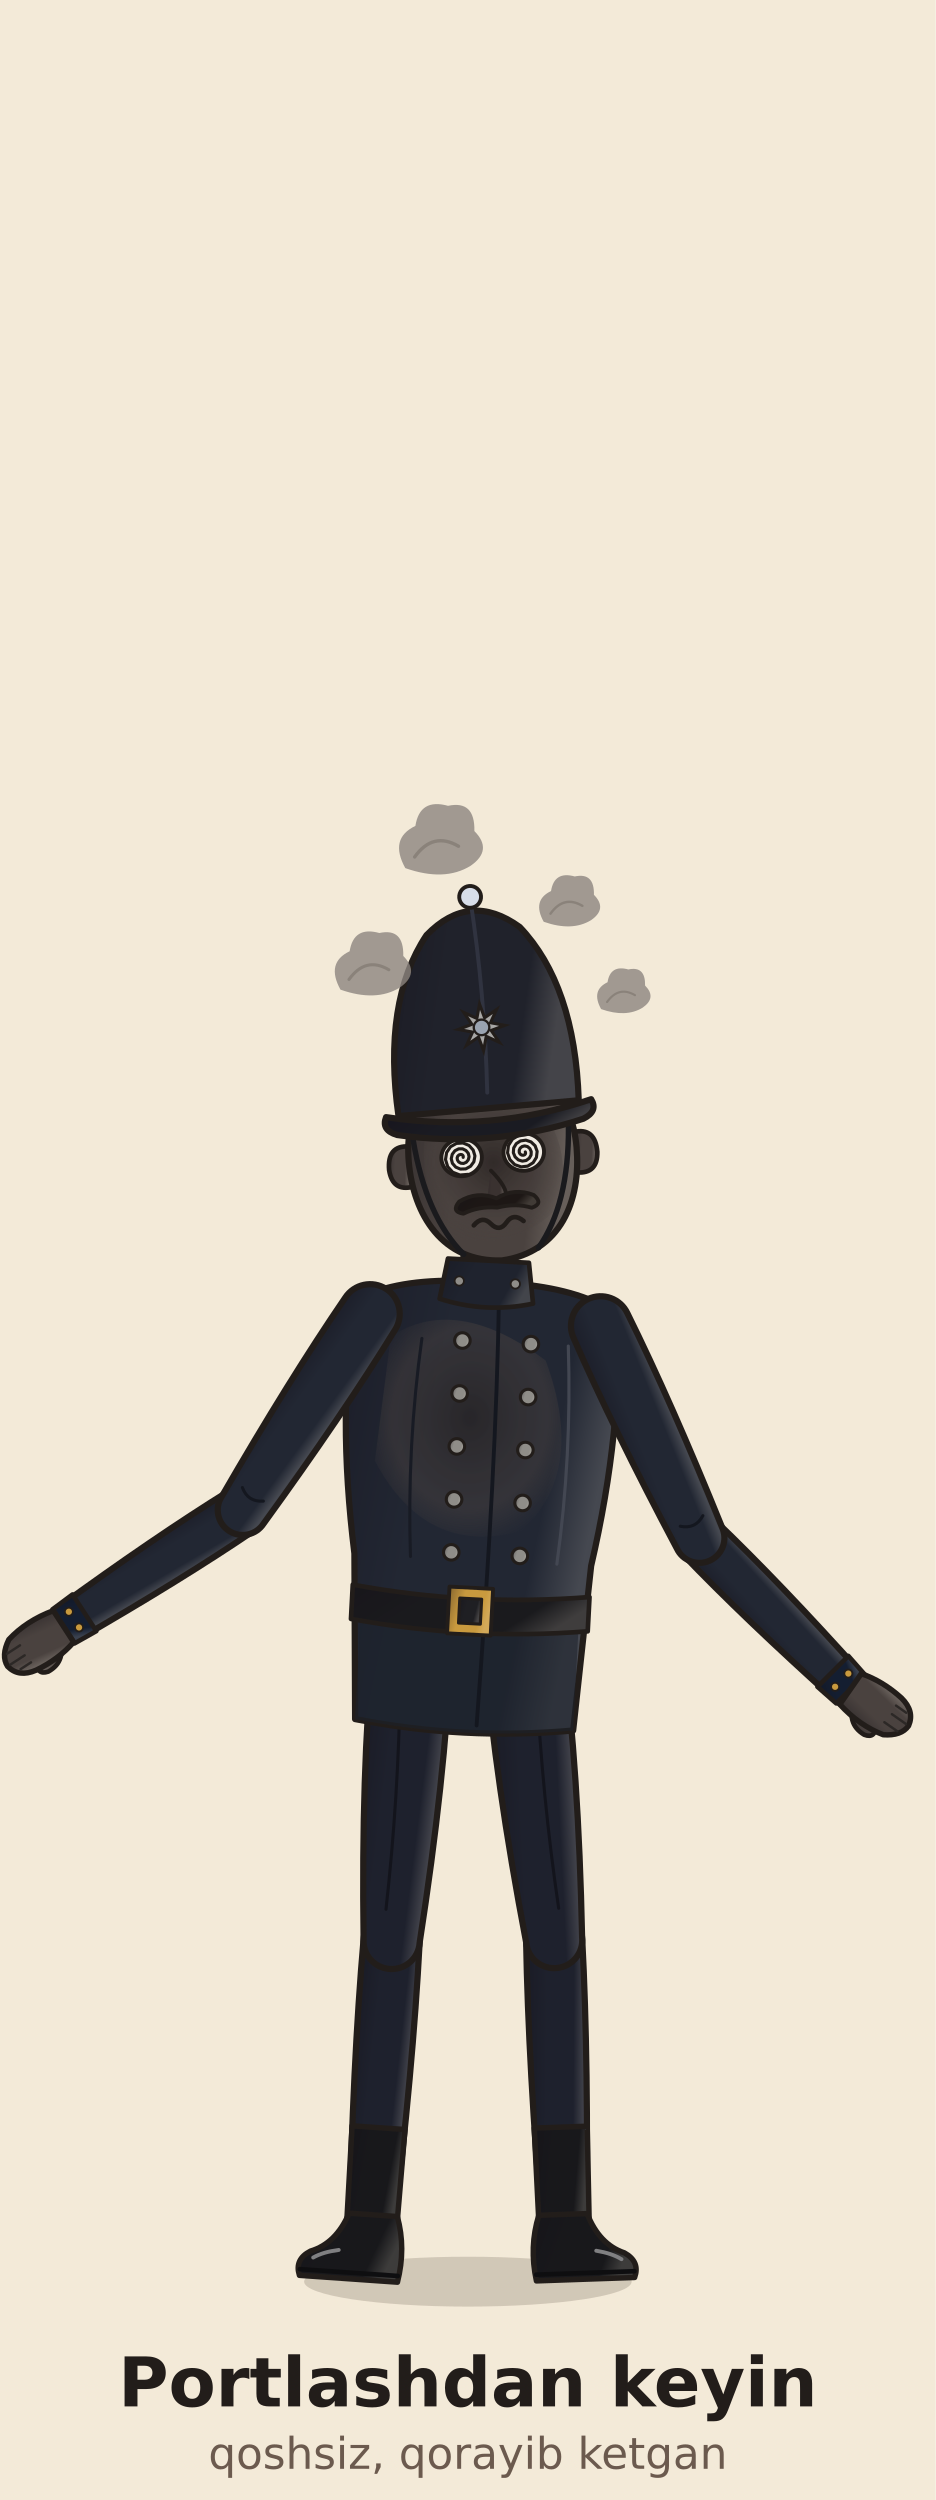
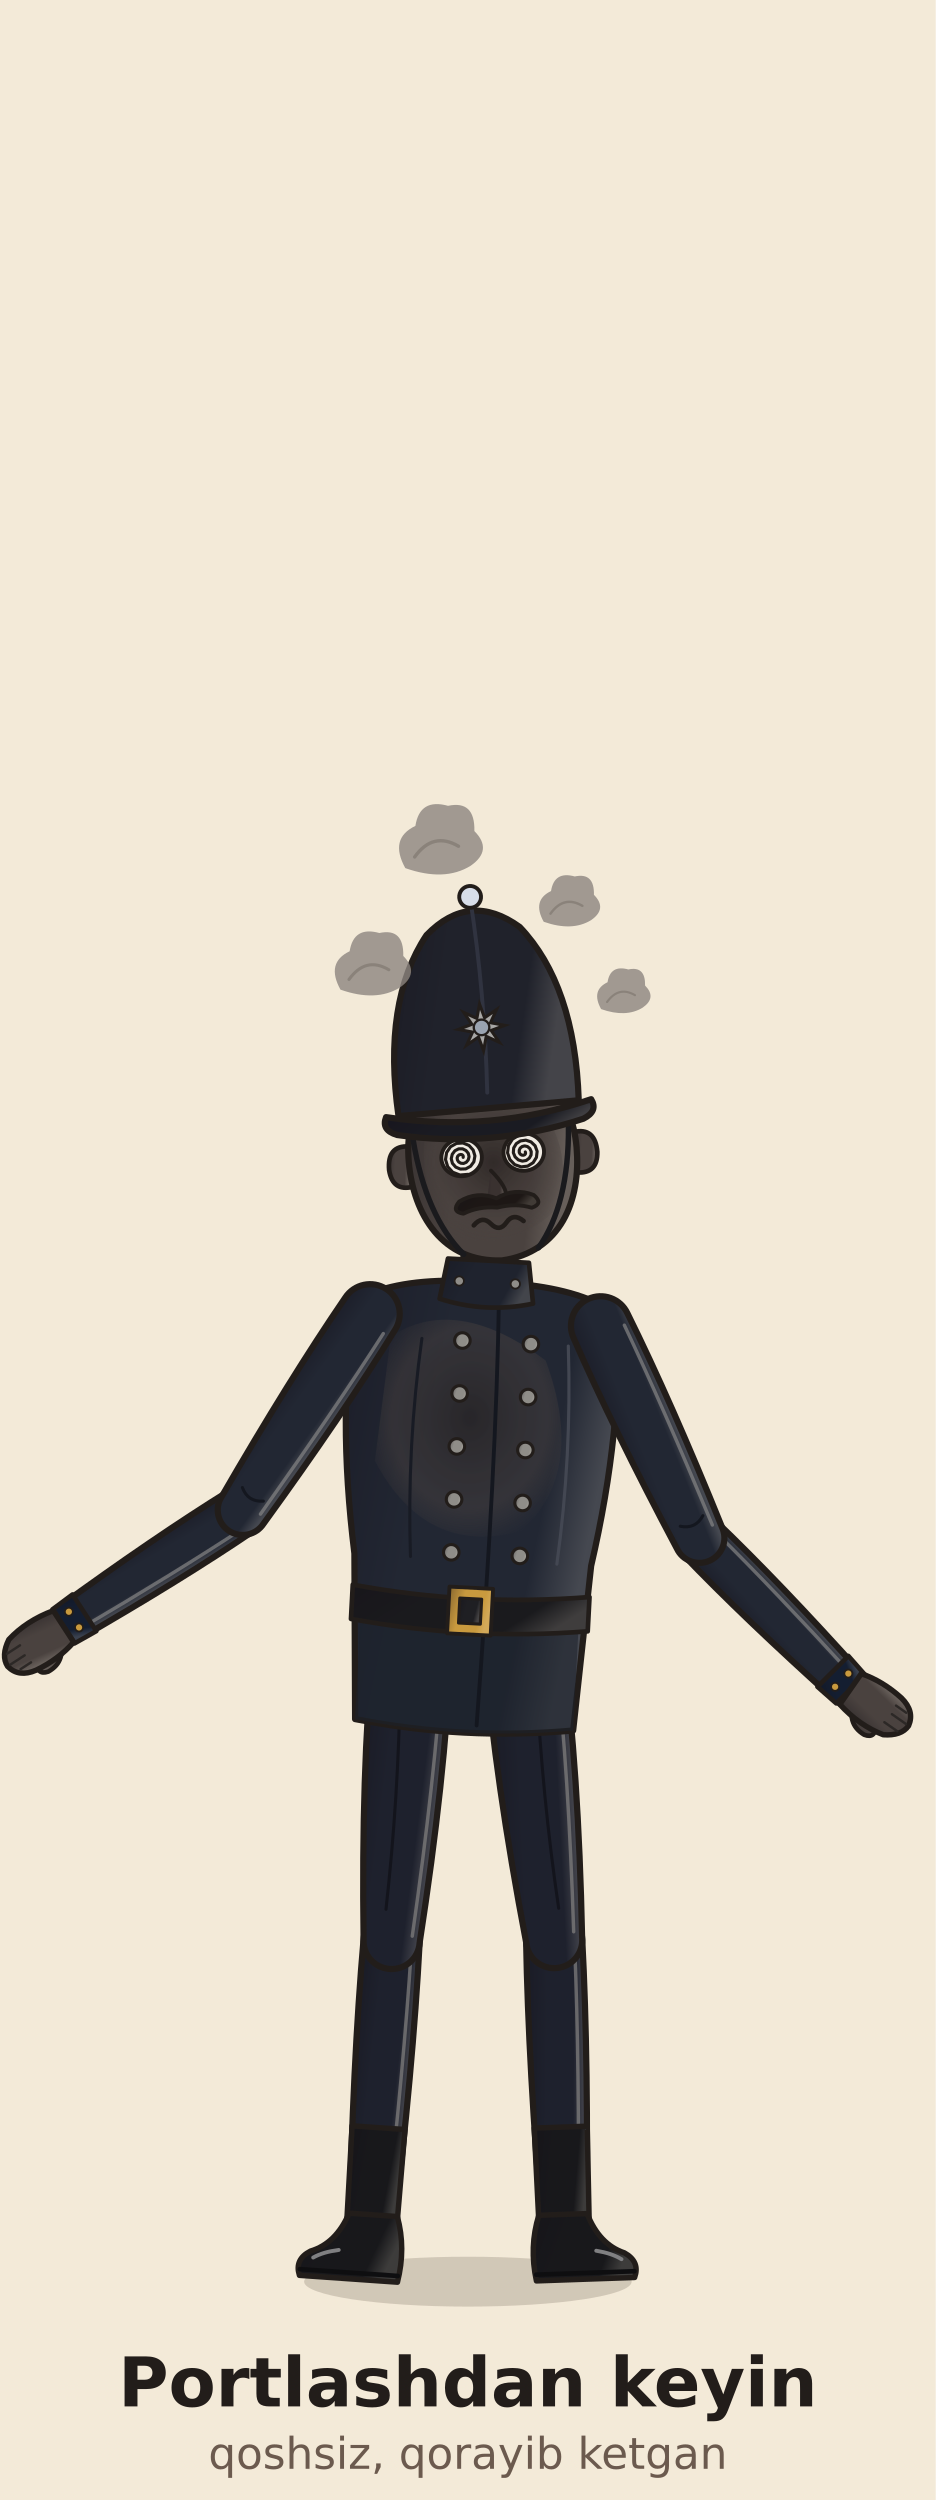
<svg xmlns="http://www.w3.org/2000/svg" viewBox="-300 -1060 600 1603" width="600" height="1603">
  <defs>
    <radialGradient id="soot" cx="0.5" cy="0.45" r="0.6">
      <stop offset="0" stop-color="#2b2523" stop-opacity="0.95" />
      <stop offset="0.7" stop-color="#4a423f" stop-opacity="0.7" />
      <stop offset="1" stop-color="#4a423f" stop-opacity="0" />
    </radialGradient>
    <linearGradient id="gh_151f33" x1="0" y1="0" x2="1" y2="0.25">
      <stop offset="0" stop-color="#141929" />
      <stop offset="0.38" stop-color="#151f33" />
      <stop offset="0.82" stop-color="#151f33" />
      <stop offset="1" stop-color="#3a4150" />
    </linearGradient>
    <linearGradient id="gh_18181b" x1="0" y1="0" x2="1" y2="0.25">
      <stop offset="0" stop-color="#16151a" />
      <stop offset="0.38" stop-color="#18181b" />
      <stop offset="0.82" stop-color="#18181b" />
      <stop offset="1" stop-color="#3d3c3b" />
    </linearGradient>
    <linearGradient id="gh_e8be9c" x1="0" y1="0" x2="1" y2="0.25">
      <stop offset="0" stop-color="#9a7e6b" />
      <stop offset="0.38" stop-color="#e8be9c" />
      <stop offset="0.82" stop-color="#e8be9c" />
      <stop offset="1" stop-color="#ecc7a8" />
    </linearGradient>
    <linearGradient id="gh_6e2a2a" x1="0" y1="0" x2="1" y2="0.25">
      <stop offset="0" stop-color="#4c2023" />
      <stop offset="0.38" stop-color="#6e2a2a" />
      <stop offset="0.82" stop-color="#6e2a2a" />
      <stop offset="1" stop-color="#854b48" />
    </linearGradient>
    <linearGradient id="gh_3b2a1f" x1="0" y1="0" x2="1" y2="0.25">
      <stop offset="0" stop-color="#2c201c" />
      <stop offset="0.38" stop-color="#3b2a1f" />
      <stop offset="0.82" stop-color="#3b2a1f" />
      <stop offset="1" stop-color="#5a4b3f" />
    </linearGradient>
    <linearGradient id="gh_162033" x1="0" y1="0" x2="1" y2="0.25">
      <stop offset="0" stop-color="#151a29" />
      <stop offset="0.38" stop-color="#162033" />
      <stop offset="0.82" stop-color="#162033" />
      <stop offset="1" stop-color="#3b4250" />
    </linearGradient>
    <linearGradient id="gh_121a29" x1="0" y1="0" x2="1" y2="0.25">
      <stop offset="0" stop-color="#121623" />
      <stop offset="0.38" stop-color="#121a29" />
      <stop offset="0.82" stop-color="#121a29" />
      <stop offset="1" stop-color="#383d47" />
    </linearGradient>
    <linearGradient id="gh_d8dee9" x1="0" y1="0" x2="1" y2="0.25">
      <stop offset="0" stop-color="#90929d" />
      <stop offset="0.38" stop-color="#d8dee9" />
      <stop offset="0.82" stop-color="#d8dee9" />
      <stop offset="1" stop-color="#dee2e9" />
    </linearGradient>
    <linearGradient id="gh_1b2840" x1="0" y1="0" x2="1" y2="0.25">
      <stop offset="0" stop-color="#181f31" />
      <stop offset="0.38" stop-color="#1b2840" />
      <stop offset="0.82" stop-color="#1b2840" />
      <stop offset="1" stop-color="#3f495b" />
    </linearGradient>
    <linearGradient id="gh_141e31" x1="0" y1="0" x2="1" y2="0.25">
      <stop offset="0" stop-color="#131928" />
      <stop offset="0.38" stop-color="#141e31" />
      <stop offset="0.82" stop-color="#141e31" />
      <stop offset="1" stop-color="#3a414e" />
    </linearGradient>
    <linearGradient id="gh_dce2ec" x1="0" y1="0" x2="1" y2="0.25">
      <stop offset="0" stop-color="#92959e" />
      <stop offset="0.38" stop-color="#dce2ec" />
      <stop offset="0.82" stop-color="#dce2ec" />
      <stop offset="1" stop-color="#e2e5eb" />
    </linearGradient>
    <linearGradient id="gh_18243a" x1="0" y1="0" x2="1" y2="0.25">
      <stop offset="0" stop-color="#161d2e" />
      <stop offset="0.38" stop-color="#18243a" />
      <stop offset="0.82" stop-color="#18243a" />
      <stop offset="1" stop-color="#3d4656" />
    </linearGradient>
    <linearGradient id="gh_1a1a1d" x1="0" y1="0" x2="1" y2="0.25">
      <stop offset="0" stop-color="#18161b" />
      <stop offset="0.38" stop-color="#1a1a1d" />
      <stop offset="0.82" stop-color="#1a1a1d" />
      <stop offset="1" stop-color="#3f3d3d" />
    </linearGradient>
    <linearGradient id="gh_c99a3e" x1="0" y1="0" x2="1" y2="0.25">
      <stop offset="0" stop-color="#876730" />
      <stop offset="0.38" stop-color="#c99a3e" />
      <stop offset="0.82" stop-color="#c99a3e" />
      <stop offset="1" stop-color="#d2a959" />
    </linearGradient>
    <linearGradient id="gh_1f1f23" x1="0" y1="0" x2="1" y2="0.25">
      <stop offset="0" stop-color="#1a191f" />
      <stop offset="0.38" stop-color="#1f1f23" />
      <stop offset="0.82" stop-color="#1f1f23" />
      <stop offset="1" stop-color="#434142" />
    </linearGradient>
    <linearGradient id="gh_1e212d" x1="0" y1="0" x2="1" y2="0.25">
      <stop offset="0" stop-color="#1a1b25" />
      <stop offset="0.38" stop-color="#1e212d" />
      <stop offset="0.82" stop-color="#1e212d" />
      <stop offset="1" stop-color="#42434b" />
    </linearGradient>
    <linearGradient id="gh_4a423f" x1="0" y1="0" x2="1" y2="0.25">
      <stop offset="0" stop-color="#363030" />
      <stop offset="0.38" stop-color="#4a423f" />
      <stop offset="0.82" stop-color="#4a423f" />
      <stop offset="1" stop-color="#675f5a" />
    </linearGradient>
    <linearGradient id="gh_3a3230" x1="0" y1="0" x2="1" y2="0.25">
      <stop offset="0" stop-color="#2c2528" />
      <stop offset="0.38" stop-color="#3a3230" />
      <stop offset="0.82" stop-color="#3a3230" />
      <stop offset="1" stop-color="#5a514d" />
    </linearGradient>
    <linearGradient id="gh_1d1715" x1="0" y1="0" x2="1" y2="0.25">
      <stop offset="0" stop-color="#191516" />
      <stop offset="0.38" stop-color="#1d1715" />
      <stop offset="0.82" stop-color="#1d1715" />
      <stop offset="1" stop-color="#413b36" />
    </linearGradient>
    <linearGradient id="gh_20222b" x1="0" y1="0" x2="1" y2="0.25">
      <stop offset="0" stop-color="#1b1b24" />
      <stop offset="0.38" stop-color="#20222b" />
      <stop offset="0.82" stop-color="#20222b" />
      <stop offset="1" stop-color="#444449" />
    </linearGradient>
    <linearGradient id="gh_1a1b22" x1="0" y1="0" x2="1" y2="0.25">
      <stop offset="0" stop-color="#18161e" />
      <stop offset="0.38" stop-color="#1a1b22" />
      <stop offset="0.82" stop-color="#1a1b22" />
      <stop offset="1" stop-color="#3f3e41" />
    </linearGradient>
    <linearGradient id="gh_a9a8a6" x1="0" y1="0" x2="1" y2="0.25">
      <stop offset="0" stop-color="#727072" />
      <stop offset="0.38" stop-color="#a9a8a6" />
      <stop offset="0.82" stop-color="#a9a8a6" />
      <stop offset="1" stop-color="#b7b4b0" />
    </linearGradient>
    <linearGradient id="gh_222733" x1="0" y1="0" x2="1" y2="0.25">
      <stop offset="0" stop-color="#1c1e29" />
      <stop offset="0.38" stop-color="#222733" />
      <stop offset="0.82" stop-color="#222733" />
      <stop offset="1" stop-color="#454850" />
    </linearGradient>
    <linearGradient id="gh_8f8d88" x1="0" y1="0" x2="1" y2="0.25">
      <stop offset="0" stop-color="#625f5f" />
      <stop offset="0.38" stop-color="#8f8d88" />
      <stop offset="0.82" stop-color="#8f8d88" />
      <stop offset="1" stop-color="#a19e97" />
    </linearGradient>
    <linearGradient id="gh_1f232e" x1="0" y1="0" x2="1" y2="0.25">
      <stop offset="0" stop-color="#1a1c26" />
      <stop offset="0.38" stop-color="#1f232e" />
      <stop offset="0.82" stop-color="#1f232e" />
      <stop offset="1" stop-color="#43454b" />
    </linearGradient>
    <linearGradient id="gh_2b221e" x1="0" y1="0" x2="1" y2="0.25">
      <stop offset="0" stop-color="#221b1c" />
      <stop offset="0.38" stop-color="#2b221e" />
      <stop offset="0.82" stop-color="#2b221e" />
      <stop offset="1" stop-color="#4d443e" />
    </linearGradient>
    <linearGradient id="gh_1d1918" x1="0" y1="0" x2="1" y2="0.25">
      <stop offset="0" stop-color="#191518" />
      <stop offset="0.38" stop-color="#1d1918" />
      <stop offset="0.82" stop-color="#1d1918" />
      <stop offset="1" stop-color="#413c39" />
    </linearGradient>
    <linearGradient id="gh_f0c9a8" x1="0" y1="0" x2="1" y2="0.25">
      <stop offset="0" stop-color="#9f8573" />
      <stop offset="0.38" stop-color="#f0c9a8" />
      <stop offset="0.82" stop-color="#f0c9a8" />
      <stop offset="1" stop-color="#f2d0b2" />
    </linearGradient>
    <linearGradient id="gh_6b4a32" x1="0" y1="0" x2="1" y2="0.25">
      <stop offset="0" stop-color="#4b3429" />
      <stop offset="0.38" stop-color="#6b4a32" />
      <stop offset="0.82" stop-color="#6b4a32" />
      <stop offset="1" stop-color="#83664f" />
    </linearGradient>
    <linearGradient id="gh_241f1e" x1="0" y1="0" x2="1" y2="0.25">
      <stop offset="0" stop-color="#1e191c" />
      <stop offset="0.38" stop-color="#241f1e" />
      <stop offset="0.82" stop-color="#241f1e" />
      <stop offset="1" stop-color="#47413e" />
    </linearGradient>
    <linearGradient id="gh_3d3533" x1="0" y1="0" x2="1" y2="0.25">
      <stop offset="0" stop-color="#2e2729" />
      <stop offset="0.38" stop-color="#3d3533" />
      <stop offset="0.82" stop-color="#3d3533" />
      <stop offset="1" stop-color="#5c5450" />
    </linearGradient>
    <linearGradient id="gh_1f1a1a" x1="0" y1="0" x2="1" y2="0.25">
      <stop offset="0" stop-color="#1a161a" />
      <stop offset="0.38" stop-color="#1f1a1a" />
      <stop offset="0.82" stop-color="#1f1a1a" />
      <stop offset="1" stop-color="#433d3b" />
    </linearGradient>
    <linearGradient id="gh_3b2d26" x1="0" y1="0" x2="1" y2="0.25">
      <stop offset="0" stop-color="#2c2221" />
      <stop offset="0.38" stop-color="#3b2d26" />
      <stop offset="0.82" stop-color="#3b2d26" />
      <stop offset="1" stop-color="#5a4d45" />
    </linearGradient>
    <linearGradient id="gh_f5f5f2" x1="0" y1="0" x2="1" y2="0.25">
      <stop offset="0" stop-color="#a2a1a2" />
      <stop offset="0.38" stop-color="#f5f5f2" />
      <stop offset="0.82" stop-color="#f5f5f2" />
      <stop offset="1" stop-color="#f7f5f0" />
    </linearGradient>
    <linearGradient id="gh_362923" x1="0" y1="0" x2="1" y2="0.25">
      <stop offset="0" stop-color="#29201f" />
      <stop offset="0.38" stop-color="#362923" />
      <stop offset="0.82" stop-color="#362923" />
      <stop offset="1" stop-color="#564a42" />
    </linearGradient>
    <linearGradient id="gh_5a4436" x1="0" y1="0" x2="1" y2="0.25">
      <stop offset="0" stop-color="#40312b" />
      <stop offset="0.38" stop-color="#5a4436" />
      <stop offset="0.82" stop-color="#5a4436" />
      <stop offset="1" stop-color="#746052" />
    </linearGradient>
    <linearGradient id="gh_1f1b1a" x1="0" y1="0" x2="1" y2="0.25">
      <stop offset="0" stop-color="#1a161a" />
      <stop offset="0.38" stop-color="#1f1b1a" />
      <stop offset="0.82" stop-color="#1f1b1a" />
      <stop offset="1" stop-color="#433e3b" />
    </linearGradient>
    <linearGradient id="gh_2f241e" x1="0" y1="0" x2="1" y2="0.25">
      <stop offset="0" stop-color="#251d1c" />
      <stop offset="0.38" stop-color="#2f241e" />
      <stop offset="0.82" stop-color="#2f241e" />
      <stop offset="1" stop-color="#50463e" />
    </linearGradient>
    <linearGradient id="gh_41322a" x1="0" y1="0" x2="1" y2="0.25">
      <stop offset="0" stop-color="#302523" />
      <stop offset="0.38" stop-color="#41322a" />
      <stop offset="0.82" stop-color="#41322a" />
      <stop offset="1" stop-color="#5f5148" />
    </linearGradient>
    <linearGradient id="gh_cfa042" x1="0" y1="0" x2="1" y2="0.25">
      <stop offset="0" stop-color="#8a6b33" />
      <stop offset="0.38" stop-color="#cfa042" />
      <stop offset="0.82" stop-color="#cfa042" />
      <stop offset="1" stop-color="#d7ae5c" />
    </linearGradient>
    <linearGradient id="gh_2e2c2a" x1="0" y1="0" x2="1" y2="0.25">
      <stop offset="0" stop-color="#242223" />
      <stop offset="0.38" stop-color="#2e2c2a" />
      <stop offset="0.82" stop-color="#2e2c2a" />
      <stop offset="1" stop-color="#4f4c48" />
    </linearGradient>
    <linearGradient id="gh_473222" x1="0" y1="0" x2="1" y2="0.25">
      <stop offset="0" stop-color="#34251e" />
      <stop offset="0.38" stop-color="#473222" />
      <stop offset="0.82" stop-color="#473222" />
      <stop offset="1" stop-color="#645141" />
    </linearGradient>
    <linearGradient id="gh_d9a582" x1="0" y1="0" x2="1" y2="0.25">
      <stop offset="0" stop-color="#906e5c" />
      <stop offset="0.38" stop-color="#d9a582" />
      <stop offset="0.82" stop-color="#d9a582" />
      <stop offset="1" stop-color="#dfb292" />
    </linearGradient>
    <linearGradient id="gh_c96e5b" x1="0" y1="0" x2="1" y2="0.25">
      <stop offset="0" stop-color="#874b43" />
      <stop offset="0.38" stop-color="#c96e5b" />
      <stop offset="0.82" stop-color="#c96e5b" />
      <stop offset="1" stop-color="#d28471" />
    </linearGradient>
    <linearGradient id="gh_6b3f2a" x1="0" y1="0" x2="1" y2="0.25">
      <stop offset="0" stop-color="#4b2d23" />
      <stop offset="0.38" stop-color="#6b3f2a" />
      <stop offset="0.82" stop-color="#6b3f2a" />
      <stop offset="1" stop-color="#835c48" />
    </linearGradient>
    <linearGradient id="gh_5c4433" x1="0" y1="0" x2="1" y2="0.25">
      <stop offset="0" stop-color="#413129" />
      <stop offset="0.38" stop-color="#5c4433" />
      <stop offset="0.82" stop-color="#5c4433" />
      <stop offset="1" stop-color="#766050" />
    </linearGradient>
    <linearGradient id="gh_4e3a2b" x1="0" y1="0" x2="1" y2="0.25">
      <stop offset="0" stop-color="#382b24" />
      <stop offset="0.38" stop-color="#4e3a2b" />
      <stop offset="0.82" stop-color="#4e3a2b" />
      <stop offset="1" stop-color="#6a5849" />
    </linearGradient>
    <linearGradient id="gh_4f6137" x1="0" y1="0" x2="1" y2="0.25">
      <stop offset="0" stop-color="#39432c" />
      <stop offset="0.38" stop-color="#4f6137" />
      <stop offset="0.82" stop-color="#4f6137" />
      <stop offset="1" stop-color="#6b7953" />
    </linearGradient>
    <linearGradient id="gh_43522f" x1="0" y1="0" x2="1" y2="0.25">
      <stop offset="0" stop-color="#313a27" />
      <stop offset="0.38" stop-color="#43522f" />
      <stop offset="0.82" stop-color="#43522f" />
      <stop offset="1" stop-color="#616c4c" />
    </linearGradient>
    <linearGradient id="gh_6b5a3e" x1="0" y1="0" x2="1" y2="0.25">
      <stop offset="0" stop-color="#4b3f30" />
      <stop offset="0.38" stop-color="#6b5a3e" />
      <stop offset="0.82" stop-color="#6b5a3e" />
      <stop offset="1" stop-color="#837359" />
    </linearGradient>
    <linearGradient id="gh_465530" x1="0" y1="0" x2="1" y2="0.25">
      <stop offset="0" stop-color="#333b28" />
      <stop offset="0.38" stop-color="#465530" />
      <stop offset="0.82" stop-color="#465530" />
      <stop offset="1" stop-color="#646f4d" />
    </linearGradient>
    <linearGradient id="gh_4b5c34" x1="0" y1="0" x2="1" y2="0.25">
      <stop offset="0" stop-color="#364029" />
      <stop offset="0.38" stop-color="#4b5c34" />
      <stop offset="0.82" stop-color="#4b5c34" />
      <stop offset="1" stop-color="#687550" />
    </linearGradient>
    <linearGradient id="gh_7a5c43" x1="0" y1="0" x2="1" y2="0.25">
      <stop offset="0" stop-color="#544033" />
      <stop offset="0.38" stop-color="#7a5c43" />
      <stop offset="0.82" stop-color="#7a5c43" />
      <stop offset="1" stop-color="#8f755d" />
    </linearGradient>
    <linearGradient id="gh_a84e6b" x1="0" y1="0" x2="1" y2="0.25">
      <stop offset="0" stop-color="#71374d" />
      <stop offset="0.38" stop-color="#a84e6b" />
      <stop offset="0.82" stop-color="#a84e6b" />
      <stop offset="1" stop-color="#b6697f" />
    </linearGradient>
    <linearGradient id="gh_2a2026" x1="0" y1="0" x2="1" y2="0.25">
      <stop offset="0" stop-color="#211a21" />
      <stop offset="0.38" stop-color="#2a2026" />
      <stop offset="0.82" stop-color="#2a2026" />
      <stop offset="1" stop-color="#4c4245" />
    </linearGradient>
    <linearGradient id="gh_dec078" x1="0" y1="0" x2="1" y2="0.25">
      <stop offset="0" stop-color="#947f55" />
      <stop offset="0.38" stop-color="#dec078" />
      <stop offset="0.82" stop-color="#dec078" />
      <stop offset="1" stop-color="#e3c98a" />
    </linearGradient>
    <linearGradient id="gh_e8d49c" x1="0" y1="0" x2="1" y2="0.25">
      <stop offset="0" stop-color="#9a8c6b" />
      <stop offset="0.38" stop-color="#e8d49c" />
      <stop offset="0.82" stop-color="#e8d49c" />
      <stop offset="1" stop-color="#ecd9a8" />
    </linearGradient>
    <linearGradient id="gh_b85c74" x1="0" y1="0" x2="1" y2="0.25">
      <stop offset="0" stop-color="#7b4053" />
      <stop offset="0.38" stop-color="#b85c74" />
      <stop offset="0.82" stop-color="#b85c74" />
      <stop offset="1" stop-color="#c37586" />
    </linearGradient>
    <linearGradient id="gh_f5d5be" x1="0" y1="0" x2="1" y2="0.25">
      <stop offset="0" stop-color="#a28c81" />
      <stop offset="0.38" stop-color="#f5d5be" />
      <stop offset="0.82" stop-color="#f5d5be" />
      <stop offset="1" stop-color="#f7dac4" />
    </linearGradient>
    <linearGradient id="gh_a8d8ea" x1="0" y1="0" x2="1" y2="0.25">
      <stop offset="0" stop-color="#718f9d" />
      <stop offset="0.38" stop-color="#a8d8ea" />
      <stop offset="0.82" stop-color="#a8d8ea" />
      <stop offset="1" stop-color="#b6dde9" />
    </linearGradient>
    <linearGradient id="gh_6e2c42" x1="0" y1="0" x2="1" y2="0.25">
      <stop offset="0" stop-color="#4c2233" />
      <stop offset="0.38" stop-color="#6e2c42" />
      <stop offset="0.82" stop-color="#6e2c42" />
      <stop offset="1" stop-color="#854c5c" />
    </linearGradient>
    <linearGradient id="gh_f6efe6" x1="0" y1="0" x2="1" y2="0.25">
      <stop offset="0" stop-color="#a39d9b" />
      <stop offset="0.38" stop-color="#f6efe6" />
      <stop offset="0.82" stop-color="#f6efe6" />
      <stop offset="1" stop-color="#f7f0e6" />
    </linearGradient>
    <linearGradient id="gh_863e56" x1="0" y1="0" x2="1" y2="0.25">
      <stop offset="0" stop-color="#5b2d3f" />
      <stop offset="0.38" stop-color="#863e56" />
      <stop offset="0.82" stop-color="#863e56" />
      <stop offset="1" stop-color="#995b6d" />
    </linearGradient>
    <linearGradient id="gh_232b38" x1="0" y1="0" x2="1" y2="0.25">
      <stop offset="0" stop-color="#1d212c" />
      <stop offset="0.38" stop-color="#232b38" />
      <stop offset="0.82" stop-color="#232b38" />
      <stop offset="1" stop-color="#464b54" />
    </linearGradient>
    <linearGradient id="gh_f4f5f7" x1="0" y1="0" x2="1" y2="0.25">
      <stop offset="0" stop-color="#a2a1a6" />
      <stop offset="0.38" stop-color="#f4f5f7" />
      <stop offset="0.82" stop-color="#f4f5f7" />
      <stop offset="1" stop-color="#f6f5f4" />
    </linearGradient>
    <linearGradient id="gh_c9936b" x1="0" y1="0" x2="1" y2="0.25">
      <stop offset="0" stop-color="#87634d" />
      <stop offset="0.38" stop-color="#c9936b" />
      <stop offset="0.82" stop-color="#c9936b" />
      <stop offset="1" stop-color="#d2a37f" />
    </linearGradient>
    <linearGradient id="gh_241e1c" x1="0" y1="0" x2="1" y2="0.25">
      <stop offset="0" stop-color="#1e191a" />
      <stop offset="0.38" stop-color="#241e1c" />
      <stop offset="0.82" stop-color="#241e1c" />
      <stop offset="1" stop-color="#47413c" />
    </linearGradient>
    <linearGradient id="gh_2f629e" x1="0" y1="0" x2="1" y2="0.25">
      <stop offset="0" stop-color="#25446d" />
      <stop offset="0.38" stop-color="#2f629e" />
      <stop offset="0.82" stop-color="#2f629e" />
      <stop offset="1" stop-color="#507aaa" />
    </linearGradient>
    <linearGradient id="gh_2a588e" x1="0" y1="0" x2="1" y2="0.25">
      <stop offset="0" stop-color="#213d63" />
      <stop offset="0.38" stop-color="#2a588e" />
      <stop offset="0.82" stop-color="#2a588e" />
      <stop offset="1" stop-color="#4c719c" />
    </linearGradient>
    <linearGradient id="gh_e9ecef" x1="0" y1="0" x2="1" y2="0.25">
      <stop offset="0" stop-color="#9b9ba0" />
      <stop offset="0.38" stop-color="#e9ecef" />
      <stop offset="0.82" stop-color="#e9ecef" />
      <stop offset="1" stop-color="#edeeee" />
    </linearGradient>
    <linearGradient id="gh_29568b" x1="0" y1="0" x2="1" y2="0.25">
      <stop offset="0" stop-color="#213c61" />
      <stop offset="0.38" stop-color="#29568b" />
      <stop offset="0.82" stop-color="#29568b" />
      <stop offset="1" stop-color="#4b709a" />
    </linearGradient>
    <linearGradient id="gh_2b5a91" x1="0" y1="0" x2="1" y2="0.25">
      <stop offset="0" stop-color="#223f64" />
      <stop offset="0.38" stop-color="#2b5a91" />
      <stop offset="0.82" stop-color="#2b5a91" />
      <stop offset="1" stop-color="#4d739f" />
    </linearGradient>
    <linearGradient id="horseBody" x1="0.3" y1="0" x2="0.1" y2="1">
      <stop offset="0" stop-color="#a86843" />
      <stop offset="0.4" stop-color="#8c5332" />
      <stop offset="0.8" stop-color="#8c5332" />
      <stop offset="1" stop-color="#633820" />
    </linearGradient>
    <linearGradient id="horseFar" x1="0" y1="0" x2="0" y2="1">
      <stop offset="0" stop-color="#5e351e" />
      <stop offset="1" stop-color="#4a2a18" />
    </linearGradient>
    <linearGradient id="gh_1f1c1a" x1="0" y1="0" x2="1" y2="0.25">
      <stop offset="0" stop-color="#1a171a" />
      <stop offset="0.38" stop-color="#1f1c1a" />
      <stop offset="0.82" stop-color="#1f1c1a" />
      <stop offset="1" stop-color="#433f3b" />
    </linearGradient>
    <linearGradient id="gh_2e2018" x1="0" y1="0" x2="1" y2="0.25">
      <stop offset="0" stop-color="#241a18" />
      <stop offset="0.38" stop-color="#2e2018" />
      <stop offset="0.82" stop-color="#2e2018" />
      <stop offset="1" stop-color="#4f4239" />
    </linearGradient>
    <linearGradient id="gh_3a2e28" x1="0" y1="0" x2="1" y2="0.25">
      <stop offset="0" stop-color="#2c2322" />
      <stop offset="0.38" stop-color="#3a2e28" />
      <stop offset="0.82" stop-color="#3a2e28" />
      <stop offset="1" stop-color="#5a4e46" />
    </linearGradient>
    <linearGradient id="gh_704228" x1="0" y1="0" x2="1" y2="0.25">
      <stop offset="0" stop-color="#4e3022" />
      <stop offset="0.38" stop-color="#704228" />
      <stop offset="0.82" stop-color="#704228" />
      <stop offset="1" stop-color="#875f46" />
    </linearGradient>
  </defs>
  <rect x="-300" y="-1060" width="600" height="1603" fill="#f3ead8" />
  <g id="portlashdan_keyin">
    <ellipse id="portlashdan_keyin_contact_shadow" cx="0" cy="403" rx="105" ry="16" fill="#3a2a20" opacity="0.18" />
    <g id="portlashdan_keyin_pelvis" data-pivot="0.0,0.0" transform="translate(0.0,0.0)">
-       <g id="portlashdan_keyin_thigh_R" data-pivot="-36.0,0.0" transform="translate(-36.0,0.0) rotate(4)">
+       <g id="portlashdan_keyin_leg_R" data-pivot="-36.0,0.0" transform="translate(-36.0,0.0) rotate(4)">
        <g id="portlashdan_keyin_shin_R" data-pivot="0.0,185.0" transform="translate(0.0,185.0)">
          <path d="M 18,0 Q 19.4,79.8 14,190 A 14 14 0 0 1 -14,190 Q -19.4,79.8 -18,0 A 18 18 0 0 1 18,0 Z" fill="url(#gh_1e212d)" stroke="#221d1a" stroke-width="4" stroke-linejoin="round" stroke-linecap="round" />
+           <path d="M 13.0,6 Q 13.4,79.8 9.0,186" fill="none" stroke="#838180" stroke-width="2.2" stroke-linecap="round" stroke-linejoin="round" opacity="0.7" />
          <path d="M -17,120 L 17,120 L 16,190 L -16,190 Z" fill="url(#gh_18181b)" stroke="#221d1a" stroke-width="3.5" stroke-linejoin="round" stroke-linecap="round" />
          <g id="portlashdan_keyin_foot_R" data-pivot="0.0,190.0" transform="translate(0.0,190.0)">
            <path d="M 16,-14 L -15,-14 Q -22,6 -38,12 Q -48,18 -44,28 L 19,28 Q 23,6 16,-14 Z" fill="url(#gh_18181b)" stroke="#221d1a" stroke-width="3.5" stroke-linejoin="round" stroke-linecap="round" />
            <path d="M -20,10 Q -30,12 -36,16" fill="none" stroke="#808082" stroke-width="2.5" stroke-linecap="round" stroke-linejoin="round" />
            <path d="M 19,24 L -44,24" fill="none" stroke="#0e0e10" stroke-width="3" stroke-linecap="round" stroke-linejoin="round" />
          </g>
        </g>
        <path d="M 25,0 Q 27.0,77.7 18,185 A 18 18 0 0 1 -18,185 Q -27.0,77.7 -25,0 A 25 25 0 0 1 25,0 Z" fill="url(#gh_1e212d)" stroke="#221d1a" stroke-width="4" stroke-linejoin="round" stroke-linecap="round" />
+         <path d="M 20.0,6 Q 20.5,77.7 13.0,181" fill="none" stroke="#838180" stroke-width="2.2" stroke-linecap="round" stroke-linejoin="round" opacity="0.7" />
        <path d="M -6,20 Q -2,92.5 -5,165" fill="none" stroke="#13141c" stroke-width="2" stroke-linecap="round" stroke-linejoin="round" />
      </g>
-       <g id="portlashdan_keyin_thigh_L" data-pivot="36.0,0.0" transform="translate(36.0,0.0) rotate(-6)">
+       <g id="portlashdan_keyin_leg_L" data-pivot="36.0,0.0" transform="translate(36.0,0.0) rotate(-6)">
        <g id="portlashdan_keyin_shin_L" data-pivot="0.0,185.0" transform="translate(0.0,185.0) rotate(4)">
          <path d="M 18,0 Q 19.4,79.8 14,190 A 14 14 0 0 1 -14,190 Q -19.4,79.8 -18,0 A 18 18 0 0 1 18,0 Z" fill="url(#gh_1e212d)" stroke="#221d1a" stroke-width="4" stroke-linejoin="round" stroke-linecap="round" />
+           <path d="M 13.0,6 Q 13.4,79.8 9.0,186" fill="none" stroke="#838180" stroke-width="2.2" stroke-linecap="round" stroke-linejoin="round" opacity="0.7" />
          <path d="M -17,120 L 17,120 L 16,190 L -16,190 Z" fill="url(#gh_18181b)" stroke="#221d1a" stroke-width="3.5" stroke-linejoin="round" stroke-linecap="round" />
          <g id="portlashdan_keyin_foot_L" data-pivot="0.0,190.0" transform="translate(0.0,190.0)">
            <path d="M -16,-14 L 15,-14 Q 22,6 38,12 Q 48,18 44,28 L -19,28 Q -23,6 -16,-14 Z" fill="url(#gh_18181b)" stroke="#221d1a" stroke-width="3.5" stroke-linejoin="round" stroke-linecap="round" />
            <path d="M 20,10 Q 30,12 36,16" fill="none" stroke="#808082" stroke-width="2.5" stroke-linecap="round" stroke-linejoin="round" />
            <path d="M -19,24 L 44,24" fill="none" stroke="#0e0e10" stroke-width="3" stroke-linecap="round" stroke-linejoin="round" />
          </g>
        </g>
        <path d="M 25,0 Q 27.0,77.7 18,185 A 18 18 0 0 1 -18,185 Q -27.0,77.7 -25,0 A 25 25 0 0 1 25,0 Z" fill="url(#gh_1e212d)" stroke="#221d1a" stroke-width="4" stroke-linejoin="round" stroke-linecap="round" />
+         <path d="M 20.0,6 Q 20.5,77.7 13.0,181" fill="none" stroke="#838180" stroke-width="2.2" stroke-linecap="round" stroke-linejoin="round" opacity="0.7" />
        <path d="M 6,20 Q 2,92.5 5,165" fill="none" stroke="#13141c" stroke-width="2" stroke-linecap="round" stroke-linejoin="round" />
      </g>
      <g id="portlashdan_keyin_torso" data-pivot="0.0,0.0" transform="translate(0.0,0.0) rotate(3)">
        <g id="portlashdan_keyin_neck" data-pivot="0.0,-236.0" transform="translate(0.0,-236.0)">
          <path d="M -17,10 L -16,-34 Q 0,-40 16,-34 L 17,10 Z" fill="url(#gh_4a423f)" stroke="#221d1a" stroke-width="3.5" stroke-linejoin="round" stroke-linecap="round" />
          <g id="portlashdan_keyin_head" data-pivot="0.0,-78.0" transform="translate(0.0,-78.0) rotate(-8)">
            <g id="portlashdan_keyin_ear_R" data-pivot="-53.0,-4.0" transform="translate(-53.0,-4.0)">
              <path d="M 0,-12 Q -14,-14 -14,2 Q -13,16 0,14 Z" fill="url(#gh_4a423f)" stroke="#221d1a" stroke-width="3" stroke-linejoin="round" stroke-linecap="round" />
            </g>
            <g id="portlashdan_keyin_ear_L" data-pivot="53.0,-4.0" transform="translate(53.0,-4.0)">
              <path d="M 0,-12 Q 14,-14 14,2 Q 13,16 0,14 Z" fill="url(#gh_4a423f)" stroke="#221d1a" stroke-width="3" stroke-linejoin="round" stroke-linecap="round" />
            </g>
            <path d="M 0,-64 C 36,-64 54,-40 54,-6 C 54,28 38,60 0,62 C -38,60 -54,28 -54,-6 C -54,-40 -36,-64 0,-64 Z" fill="url(#gh_4a423f)" stroke="#221d1a" stroke-width="4" stroke-linejoin="round" stroke-linecap="round" />
            <path d="M -40,-30 Q -10,-50 30,-36 Q 52,-10 40,30 Q 10,58 -30,44 Q -52,10 -40,-30 Z" fill="url(#soot)" opacity="0.85" />
            <g id="portlashdan_keyin_eye_L" data-pivot="0.0,0.0" transform="translate(0.0,0.0)">
              <ellipse cx="20.0" cy="-6.0" rx="13" ry="12" fill="#f1ece4" stroke="#221d1a" stroke-width="2.5" />
              <path d="M 21.0,-6.0 L 21.1,-5.4 L 21.0,-4.8 L 20.4,-4.2 L 19.5,-4.0 L 18.5,-4.2 L 17.6,-4.9 L 17.1,-6.0 L 17.2,-7.4 L 17.9,-8.7 L 19.2,-9.6 L 20.9,-9.9 L 22.7,-9.3 L 24.1,-7.9 L 24.8,-5.9 L 24.5,-3.7 L 23.2,-1.8 L 21.1,-0.5 L 18.6,-0.3 L 16.1,-1.3 L 14.2,-3.4 L 13.3,-6.2 L 13.8,-9.2 L 15.7,-11.8 L 18.5,-13.3 L 22.0,-13.5 L 25.2,-12.1 L 27.6,-9.4 L 28.6,-5.7 L 27.8,-1.9 L 25.4,1.3 L 21.7,3.2 L 17.5,3.3 L 13.5,1.5 L 10.7,-2.0 L 9.6,-6.4 L 10.6,-11.1 L 13.5,-14.9 L 18.0,-17.1 L 23.1,-17.1" fill="none" stroke="#221d1a" stroke-width="2" stroke-linecap="round" stroke-linejoin="round" />
            </g>
            <g id="portlashdan_keyin_eye_R" data-pivot="0.0,0.0" transform="translate(0.0,0.0)">
              <ellipse cx="-20.0" cy="-6.0" rx="13" ry="12" fill="#f1ece4" stroke="#221d1a" stroke-width="2.5" />
              <path d="M -19.0,-6.0 L -18.9,-6.6 L -19.0,-7.2 L -19.6,-7.8 L -20.5,-8.0 L -21.5,-7.8 L -22.4,-7.1 L -22.9,-6.0 L -22.8,-4.6 L -22.1,-3.3 L -20.8,-2.4 L -19.1,-2.1 L -17.3,-2.7 L -15.9,-4.1 L -15.2,-6.1 L -15.5,-8.3 L -16.8,-10.2 L -18.9,-11.5 L -21.4,-11.7 L -23.9,-10.7 L -25.8,-8.6 L -26.7,-5.8 L -26.2,-2.8 L -24.3,-0.2 L -21.5,1.3 L -18.0,1.5 L -14.8,0.1 L -12.4,-2.6 L -11.4,-6.3 L -12.2,-10.1 L -14.6,-13.3 L -18.3,-15.2 L -22.5,-15.3 L -26.5,-13.5 L -29.3,-10.0 L -30.4,-5.6 L -29.4,-0.9 L -26.5,2.9 L -22.0,5.1 L -16.9,5.1" fill="none" stroke="#221d1a" stroke-width="2" stroke-linecap="round" stroke-linejoin="round" />
            </g>
            <g id="portlashdan_keyin_nose" data-pivot="0.0,14.0" transform="translate(0.0,14.0)">
              <path d="M -2,-10 Q 8,2 6,8 Q 0,12 -6,8" fill="url(#gh_3a3230)" stroke="#221d1a" stroke-width="2.5" stroke-linejoin="round" stroke-linecap="round" />
            </g>
            <g id="portlashdan_keyin_mouth" data-pivot="0.0,0.0" transform="translate(0.0,0.0)">
              <path d="M -16,38 Q -10,32 -5,38 Q 0,44 5,38 Q 10,32 16,38" fill="none" stroke="#221d1a" stroke-width="3" stroke-linecap="round" stroke-linejoin="round" />
            </g>
            <g id="portlashdan_keyin_moustache" data-pivot="0.0,0.0" transform="translate(0.0,0.0)">
              <path d="M 0,22 Q 12,16 24,22 Q 30,28 22,30 Q 12,26 0,28 Q -12,26 -22,30 Q -30,28 -24,22 Q -12,16 0,22 Z" fill="url(#gh_1d1715)" stroke="#221d1a" stroke-width="2.5" stroke-linejoin="round" stroke-linecap="round" />
            </g>
            <g id="portlashdan_keyin_hat" data-pivot="0.0,0.0" transform="translate(0.0,0.0)">
              <path d="M -50,-20 Q -46,30 -24,56 M 50,-20 Q 46,30 24,56" fill="none" stroke="#1a1a1d" stroke-width="3.5" stroke-linecap="round" stroke-linejoin="round" />
              <path d="M -58,-36 Q -62,-110 -30,-150 Q 0,-176 30,-150 Q 62,-110 58,-36 Z" fill="url(#gh_20222b)" stroke="#221d1a" stroke-width="4" stroke-linejoin="round" stroke-linecap="round" />
              <path d="M 0,-170 Q 4,-110 0,-46" fill="none" stroke="#303340" stroke-width="2.5" stroke-linecap="round" stroke-linejoin="round" />
              <circle cx="0.0" cy="-172.0" r="7" fill="#d8dee9" stroke="#221d1a" stroke-width="2.5" />
              <path d="M -66,-36 Q 0,-20 66,-36 Q 70,-28 60,-24 Q 0,-10 -60,-24 Q -70,-28 -66,-36 Z" fill="url(#gh_1a1b22)" stroke="#221d1a" stroke-width="4" stroke-linejoin="round" stroke-linecap="round" />
              <polygon points="0.0,-103.0 2.5,-94.0 10.6,-98.6 6.0,-90.5 15.0,-88.0 6.0,-85.5 10.6,-77.4 2.5,-82.0 0.0,-73.0 -2.5,-82.0 -10.6,-77.4 -6.0,-85.5 -15.0,-88.0 -6.0,-90.5 -10.6,-98.6 -2.5,-94.0" fill="url(#gh_a9a8a6)" stroke="#221d1a" stroke-width="2" />
              <circle cx="0.0" cy="-88.0" r="5" fill="#9aa3b0" stroke="#221d1a" stroke-width="1.5" />
            </g>
            <g id="portlashdan_keyin_smoke">
              <g id="portlashdan_keyin_smoke_0" transform="translate(-70,-130) scale(1.0)" opacity="0.8">
                <path d="M -18,10 Q -26,-8 -10,-14 Q -6,-30 10,-24 Q 26,-26 24,-8 Q 34,4 20,12 Q 4,20 -18,10 Z" fill="#8c8580" />
                <path d="M -12,4 Q 0,-10 14,0" fill="none" stroke="#6f6863" stroke-width="2" stroke-linecap="round" stroke-linejoin="round" />
              </g>
              <g id="portlashdan_keyin_smoke_1" transform="translate(60,-160) scale(0.8)" opacity="0.8">
                <path d="M -18,10 Q -26,-8 -10,-14 Q -6,-30 10,-24 Q 26,-26 24,-8 Q 34,4 20,12 Q 4,20 -18,10 Z" fill="#8c8580" />
                <path d="M -12,4 Q 0,-10 14,0" fill="none" stroke="#6f6863" stroke-width="2" stroke-linecap="round" stroke-linejoin="round" />
              </g>
              <g id="portlashdan_keyin_smoke_2" transform="translate(-20,-205) scale(1.1)" opacity="0.8">
                <path d="M -18,10 Q -26,-8 -10,-14 Q -6,-30 10,-24 Q 26,-26 24,-8 Q 34,4 20,12 Q 4,20 -18,10 Z" fill="#8c8580" />
                <path d="M -12,4 Q 0,-10 14,0" fill="none" stroke="#6f6863" stroke-width="2" stroke-linecap="round" stroke-linejoin="round" />
              </g>
              <g id="portlashdan_keyin_smoke_3" transform="translate(90,-100) scale(0.7)" opacity="0.8">
                <path d="M -18,10 Q -26,-8 -10,-14 Q -6,-30 10,-24 Q 26,-26 24,-8 Q 34,4 20,12 Q 4,20 -18,10 Z" fill="#8c8580" />
                <path d="M -12,4 Q 0,-10 14,0" fill="none" stroke="#6f6863" stroke-width="2" stroke-linecap="round" stroke-linejoin="round" />
              </g>
            </g>
          </g>
        </g>
        <path d="M -22,-238 Q -62,-236 -84,-222 Q -92,-150 -76,-60 L -70,46 Q 0,56 70,46 L 76,-60 Q 92,-150 84,-222 Q 62,-236 22,-238 Z" fill="url(#gh_222733)" stroke="#221d1a" stroke-width="4" stroke-linejoin="round" stroke-linecap="round" />
        <path d="M -60,-200 Q -20,-230 40,-190 Q 70,-120 30,-80 Q -30,-60 -66,-120 Z" fill="url(#soot)" opacity="0.65" />
        <path d="M -70,-40 Q 0,-30 70,-40 L 70,46 Q 0,56 -70,46 Z" fill="#1c202a" opacity="0.55" />
        <path d="M 8,-228 Q 12,-120 8,46" fill="none" stroke="#14171f" stroke-width="2.5" stroke-linecap="round" stroke-linejoin="round" />
        <path d="M -40,-200 Q -46,-130 -40,-60" fill="none" stroke="#181b24" stroke-width="2" stroke-linecap="round" stroke-linejoin="round" />
        <path d="M 54,-200 Q 60,-130 54,-60" fill="none" stroke="#434752" stroke-width="2" stroke-linecap="round" stroke-linejoin="round" />
        <circle cx="-14.0" cy="-200.0" r="5" fill="url(#gh_8f8d88)" stroke="#221d1a" stroke-width="2" />
        <circle cx="30.0" cy="-200.0" r="5" fill="url(#gh_8f8d88)" stroke="#221d1a" stroke-width="2" />
        <circle cx="-14.0" cy="-166.0" r="5" fill="url(#gh_8f8d88)" stroke="#221d1a" stroke-width="2" />
        <circle cx="30.0" cy="-166.0" r="5" fill="url(#gh_8f8d88)" stroke="#221d1a" stroke-width="2" />
        <circle cx="-14.0" cy="-132.0" r="5" fill="url(#gh_8f8d88)" stroke="#221d1a" stroke-width="2" />
        <circle cx="30.0" cy="-132.0" r="5" fill="url(#gh_8f8d88)" stroke="#221d1a" stroke-width="2" />
        <circle cx="-14.0" cy="-98.0" r="5" fill="url(#gh_8f8d88)" stroke="#221d1a" stroke-width="2" />
        <circle cx="30.0" cy="-98.0" r="5" fill="url(#gh_8f8d88)" stroke="#221d1a" stroke-width="2" />
        <circle cx="-14.0" cy="-64.0" r="5" fill="url(#gh_8f8d88)" stroke="#221d1a" stroke-width="2" />
        <circle cx="30.0" cy="-64.0" r="5" fill="url(#gh_8f8d88)" stroke="#221d1a" stroke-width="2" />
        <path d="M -26,-252 L 26,-252 L 30,-226 Q 0,-218 -30,-226 Z" fill="url(#gh_1f232e)" stroke="#221d1a" stroke-width="3" stroke-linejoin="round" stroke-linecap="round" />
        <circle cx="-18.0" cy="-238.0" r="3" fill="#8f8d88" stroke="#221d1a" stroke-width="1.2" />
        <circle cx="18.0" cy="-238.0" r="3" fill="#8f8d88" stroke="#221d1a" stroke-width="1.2" />
        <path d="M -76,-40 Q 0,-30 76,-40 L 76,-18 Q 0,-8 -76,-18 Z" fill="url(#gh_1a1a1d)" stroke="#221d1a" stroke-width="3" stroke-linejoin="round" stroke-linecap="round" />
        <path d="M -14,-42 L 14,-42 L 14,-12 L -14,-12 Z" fill="url(#gh_c99a3e)" stroke="#221d1a" stroke-width="2.5" stroke-linejoin="round" stroke-linecap="round" />
        <path d="M -7,-35 L 7,-35 L 7,-19 L -7,-19 Z" fill="url(#gh_1f1f23)" stroke="#221d1a" stroke-width="2" stroke-linejoin="round" stroke-linecap="round" />
-         <g id="portlashdan_keyin_upper_arm_R" data-pivot="-74.0,-214.0" transform="translate(-74.0,-214.0) rotate(30)">
+         <g id="portlashdan_keyin_arm_R" data-pivot="-74.0,-214.0" transform="translate(-74.0,-214.0) rotate(30)">
          <g id="portlashdan_keyin_forearm_R" data-pivot="0.0,150.0" transform="translate(0.0,150.0) rotate(24)">
            <path d="M 15.0,0 Q 16.2,56.7 12.0,135 A 12.0 12.0 0 0 1 -12.0,135 Q -16.2,56.7 -15.0,0 A 15.0 15.0 0 0 1 15.0,0 Z" fill="url(#gh_222733)" stroke="#221d1a" stroke-width="4" stroke-linejoin="round" stroke-linecap="round" />
+             <path d="M 10.0,6 Q 10.3,56.7 7.0,131" fill="none" stroke="#858484" stroke-width="2.2" stroke-linecap="round" stroke-linejoin="round" opacity="0.7" />
            <path d="M -14.0,121 L 14.0,121 L 13.0,137 L -13.0,137 Z" fill="url(#gh_141e31)" stroke="#221d1a" stroke-width="3" stroke-linejoin="round" stroke-linecap="round" />
            <circle cx="-6.0" cy="129.0" r="2.6" fill="#c99a3e" stroke="#221d1a" stroke-width="1.2" />
            <circle cx="6.0" cy="129.0" r="2.6" fill="#c99a3e" stroke="#221d1a" stroke-width="1.2" />
            <g id="portlashdan_keyin_hand_R" data-pivot="0.0,137.0" transform="translate(0.0,137.0)">
              <path d="M 4,6 Q 20,10 19,24 Q 17,32 9,26 Z" fill="url(#gh_4a423f)" stroke="#221d1a" stroke-width="3" stroke-linejoin="round" stroke-linecap="round" />
              <path d="M -12,0 Q -16,18 -12,34 Q -6,44 2,44 Q 12,42 14,30 Q 16,14 12,0 Z" fill="url(#gh_4a423f)" stroke="#221d1a" stroke-width="3.5" stroke-linejoin="round" stroke-linecap="round" />
              <path d="M -5,30 L -5,40 M 2,31 L 2,42 M 8,30 L 8,38" fill="none" stroke="#2c2826" stroke-width="1.6" stroke-linecap="round" stroke-linejoin="round" />
            </g>
          </g>
          <path d="M 19.0,0 Q 20.5,63.0 16.0,150 A 16.0 16.0 0 0 1 -16.0,150 Q -20.5,63.0 -19.0,0 A 19.0 19.0 0 0 1 19.0,0 Z" fill="url(#gh_222733)" stroke="#221d1a" stroke-width="4" stroke-linejoin="round" stroke-linecap="round" />
+           <path d="M 14.0,6 Q 14.4,63.0 11.0,146" fill="none" stroke="#858484" stroke-width="2.2" stroke-linecap="round" stroke-linejoin="round" opacity="0.7" />
          <path d="M -8,138 Q 0,144 8,138" fill="none" stroke="#14171f" stroke-width="2" stroke-linecap="round" stroke-linejoin="round" />
        </g>
-         <g id="portlashdan_keyin_upper_arm_L" data-pivot="74.0,-214.0" transform="translate(74.0,-214.0) rotate(-28)">
+         <g id="portlashdan_keyin_arm_L" data-pivot="74.0,-214.0" transform="translate(74.0,-214.0) rotate(-28)">
          <g id="portlashdan_keyin_forearm_L" data-pivot="0.0,150.0" transform="translate(0.0,150.0) rotate(-20)">
            <path d="M 15.0,0 Q 16.2,56.7 12.0,135 A 12.0 12.0 0 0 1 -12.0,135 Q -16.2,56.7 -15.0,0 A 15.0 15.0 0 0 1 15.0,0 Z" fill="url(#gh_222733)" stroke="#221d1a" stroke-width="4" stroke-linejoin="round" stroke-linecap="round" />
+             <path d="M 10.0,6 Q 10.3,56.7 7.0,131" fill="none" stroke="#858484" stroke-width="2.2" stroke-linecap="round" stroke-linejoin="round" opacity="0.7" />
            <path d="M -14.0,121 L 14.0,121 L 13.0,137 L -13.0,137 Z" fill="url(#gh_141e31)" stroke="#221d1a" stroke-width="3" stroke-linejoin="round" stroke-linecap="round" />
            <circle cx="-6.0" cy="129.0" r="2.6" fill="#c99a3e" stroke="#221d1a" stroke-width="1.2" />
            <circle cx="6.0" cy="129.0" r="2.6" fill="#c99a3e" stroke="#221d1a" stroke-width="1.2" />
            <g id="portlashdan_keyin_hand_L" data-pivot="0.0,137.0" transform="translate(0.0,137.0) rotate(-10)">
              <path d="M -4,6 Q -20,10 -19,24 Q -17,32 -9,26 Z" fill="url(#gh_4a423f)" stroke="#221d1a" stroke-width="3" stroke-linejoin="round" stroke-linecap="round" />
              <path d="M -12,0 Q -16,18 -12,34 Q -6,44 2,44 Q 12,42 14,30 Q 16,14 12,0 Z" fill="url(#gh_4a423f)" stroke="#221d1a" stroke-width="3.5" stroke-linejoin="round" stroke-linecap="round" />
              <path d="M -5,30 L -5,40 M 2,31 L 2,42 M 8,30 L 8,38" fill="none" stroke="#2c2826" stroke-width="1.6" stroke-linecap="round" stroke-linejoin="round" />
            </g>
          </g>
          <path d="M 19.0,0 Q 20.5,63.0 16.0,150 A 16.0 16.0 0 0 1 -16.0,150 Q -20.5,63.0 -19.0,0 A 19.0 19.0 0 0 1 19.0,0 Z" fill="url(#gh_222733)" stroke="#221d1a" stroke-width="4" stroke-linejoin="round" stroke-linecap="round" />
+           <path d="M 14.0,6 Q 14.4,63.0 11.0,146" fill="none" stroke="#858484" stroke-width="2.2" stroke-linecap="round" stroke-linejoin="round" opacity="0.7" />
          <path d="M -8,138 Q 0,144 8,138" fill="none" stroke="#14171f" stroke-width="2" stroke-linecap="round" stroke-linejoin="round" />
        </g>
      </g>
    </g>
  </g>
  <text x="0" y="483" text-anchor="middle" font-family="'Trebuchet MS', 'DejaVu Sans', Arial, sans-serif" font-size="44" font-weight="700" fill="#221d1a">Portlashdan keyin</text>
  <text x="0" y="523" text-anchor="middle" font-family="'Trebuchet MS', 'DejaVu Sans', Arial, sans-serif" font-size="28" fill="#6b5a4e">qoshsiz, qorayib ketgan</text>
</svg>
